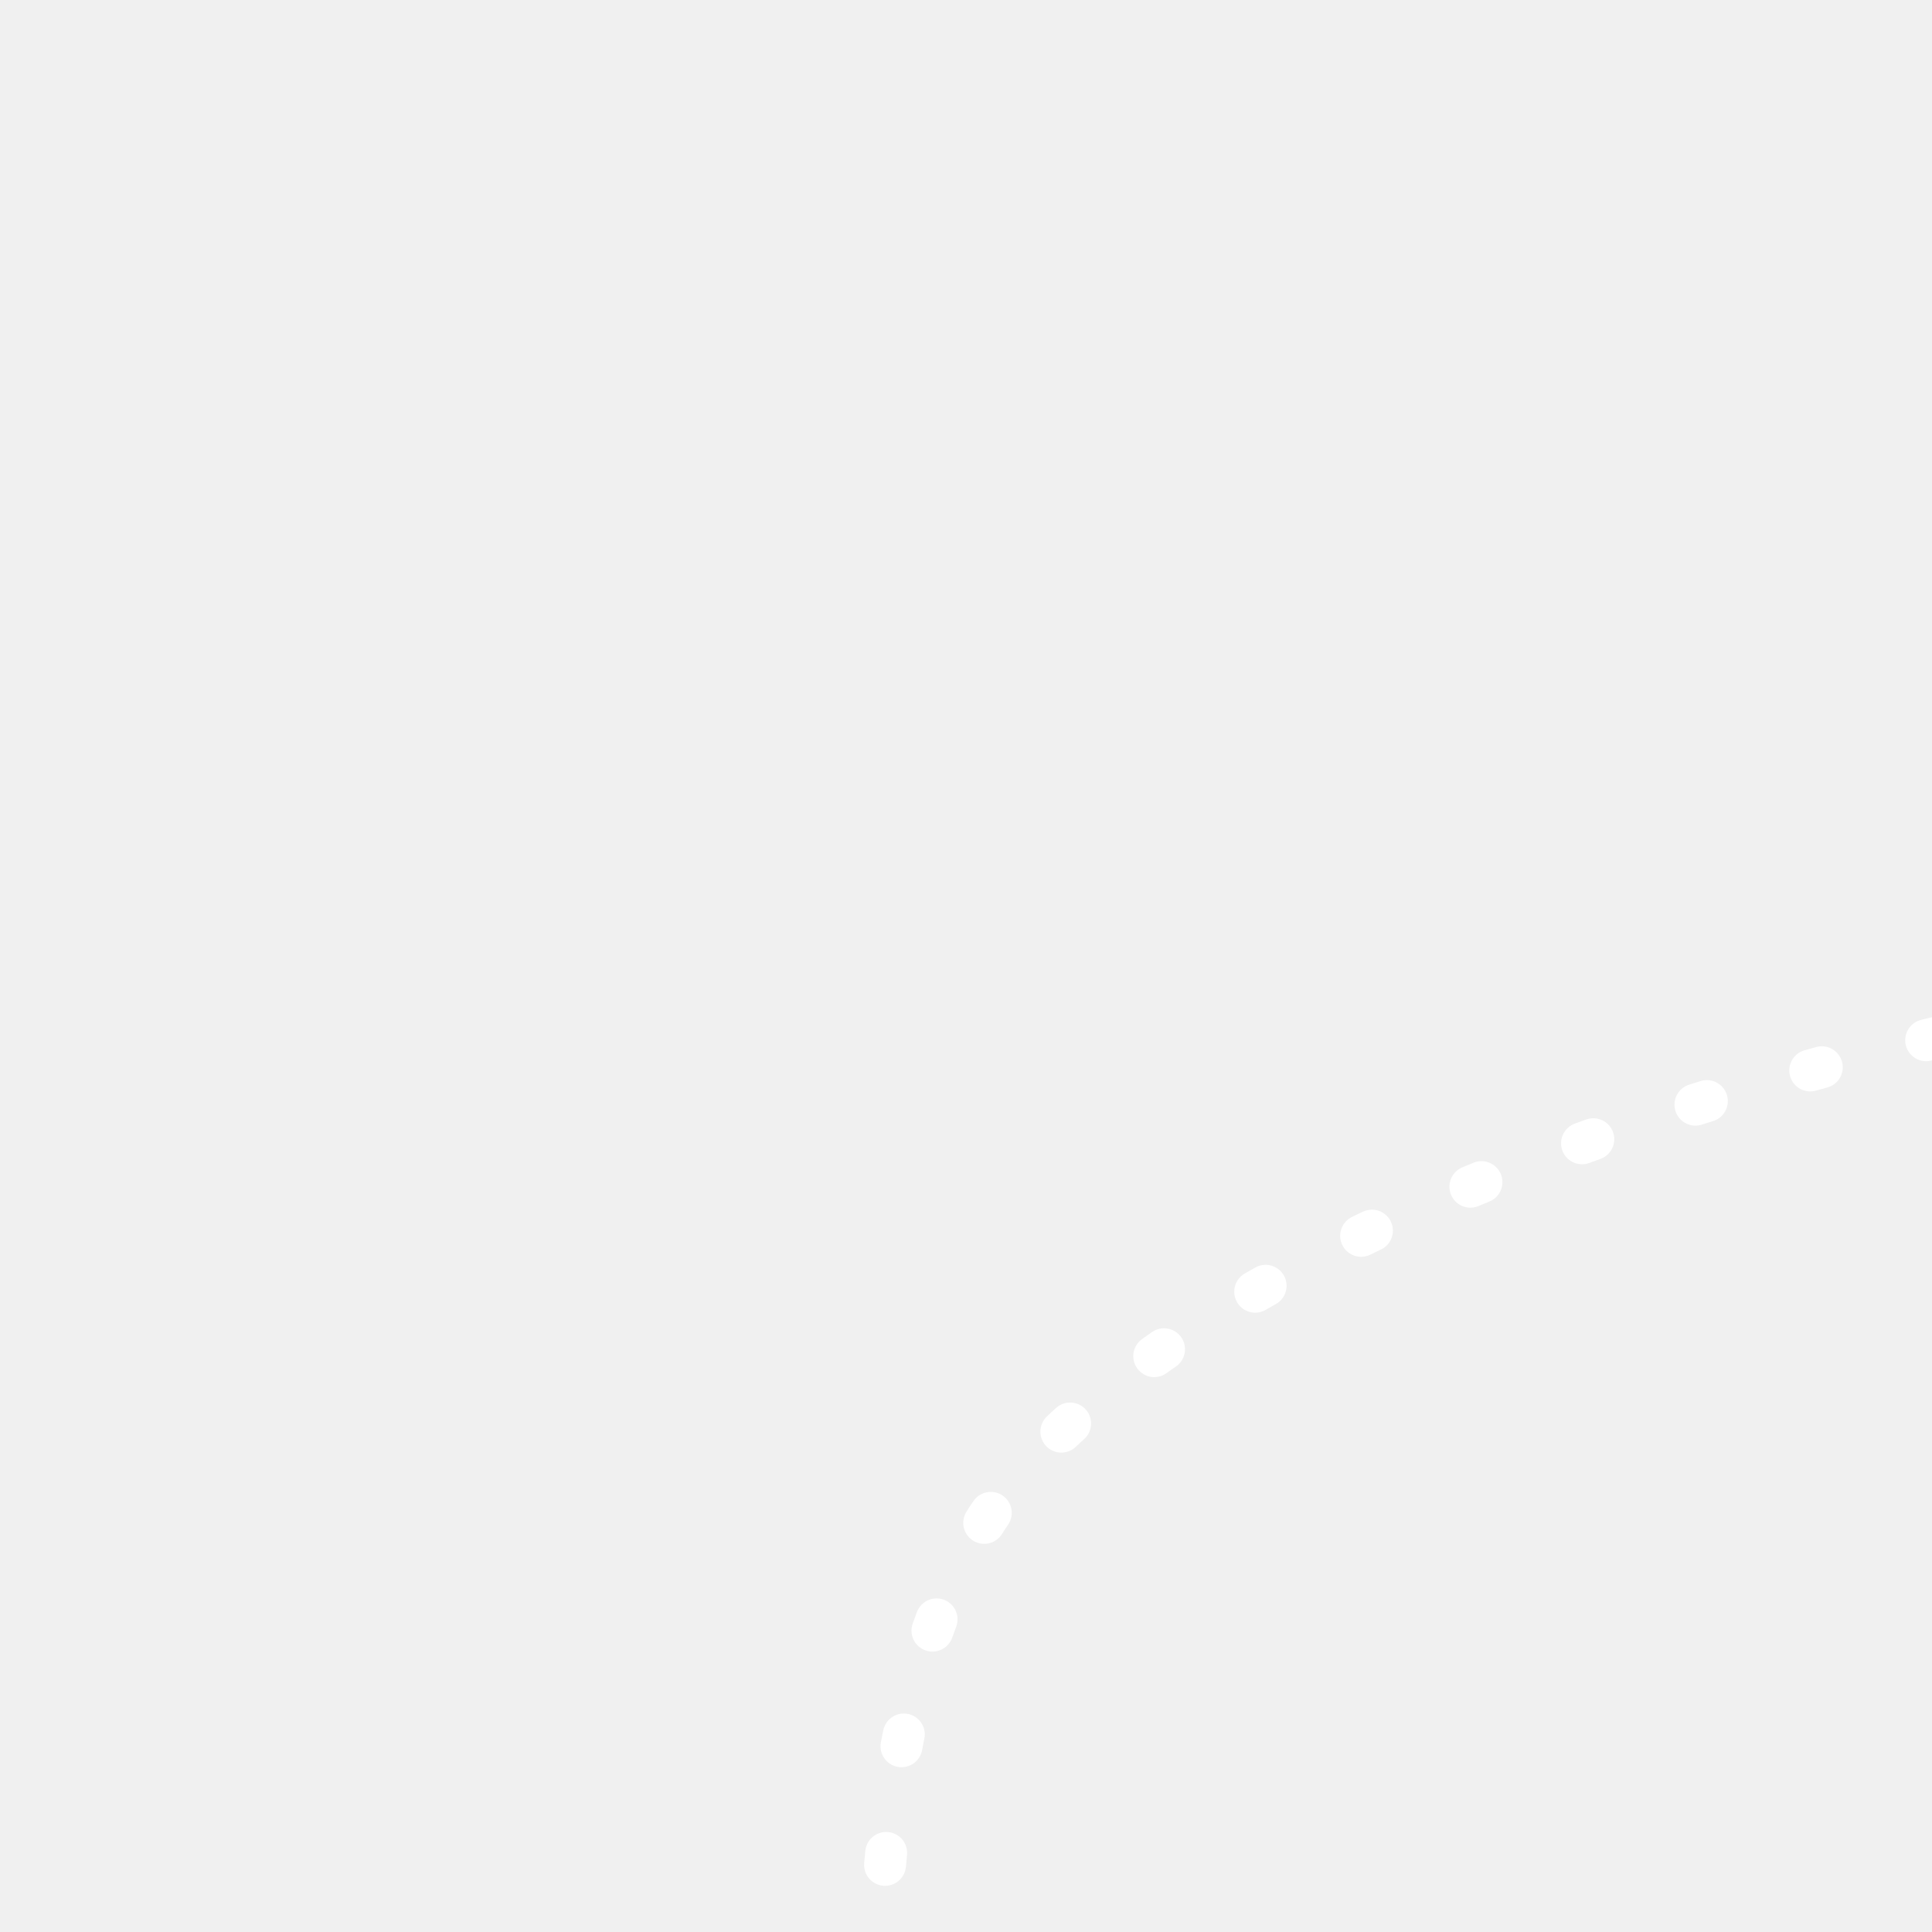
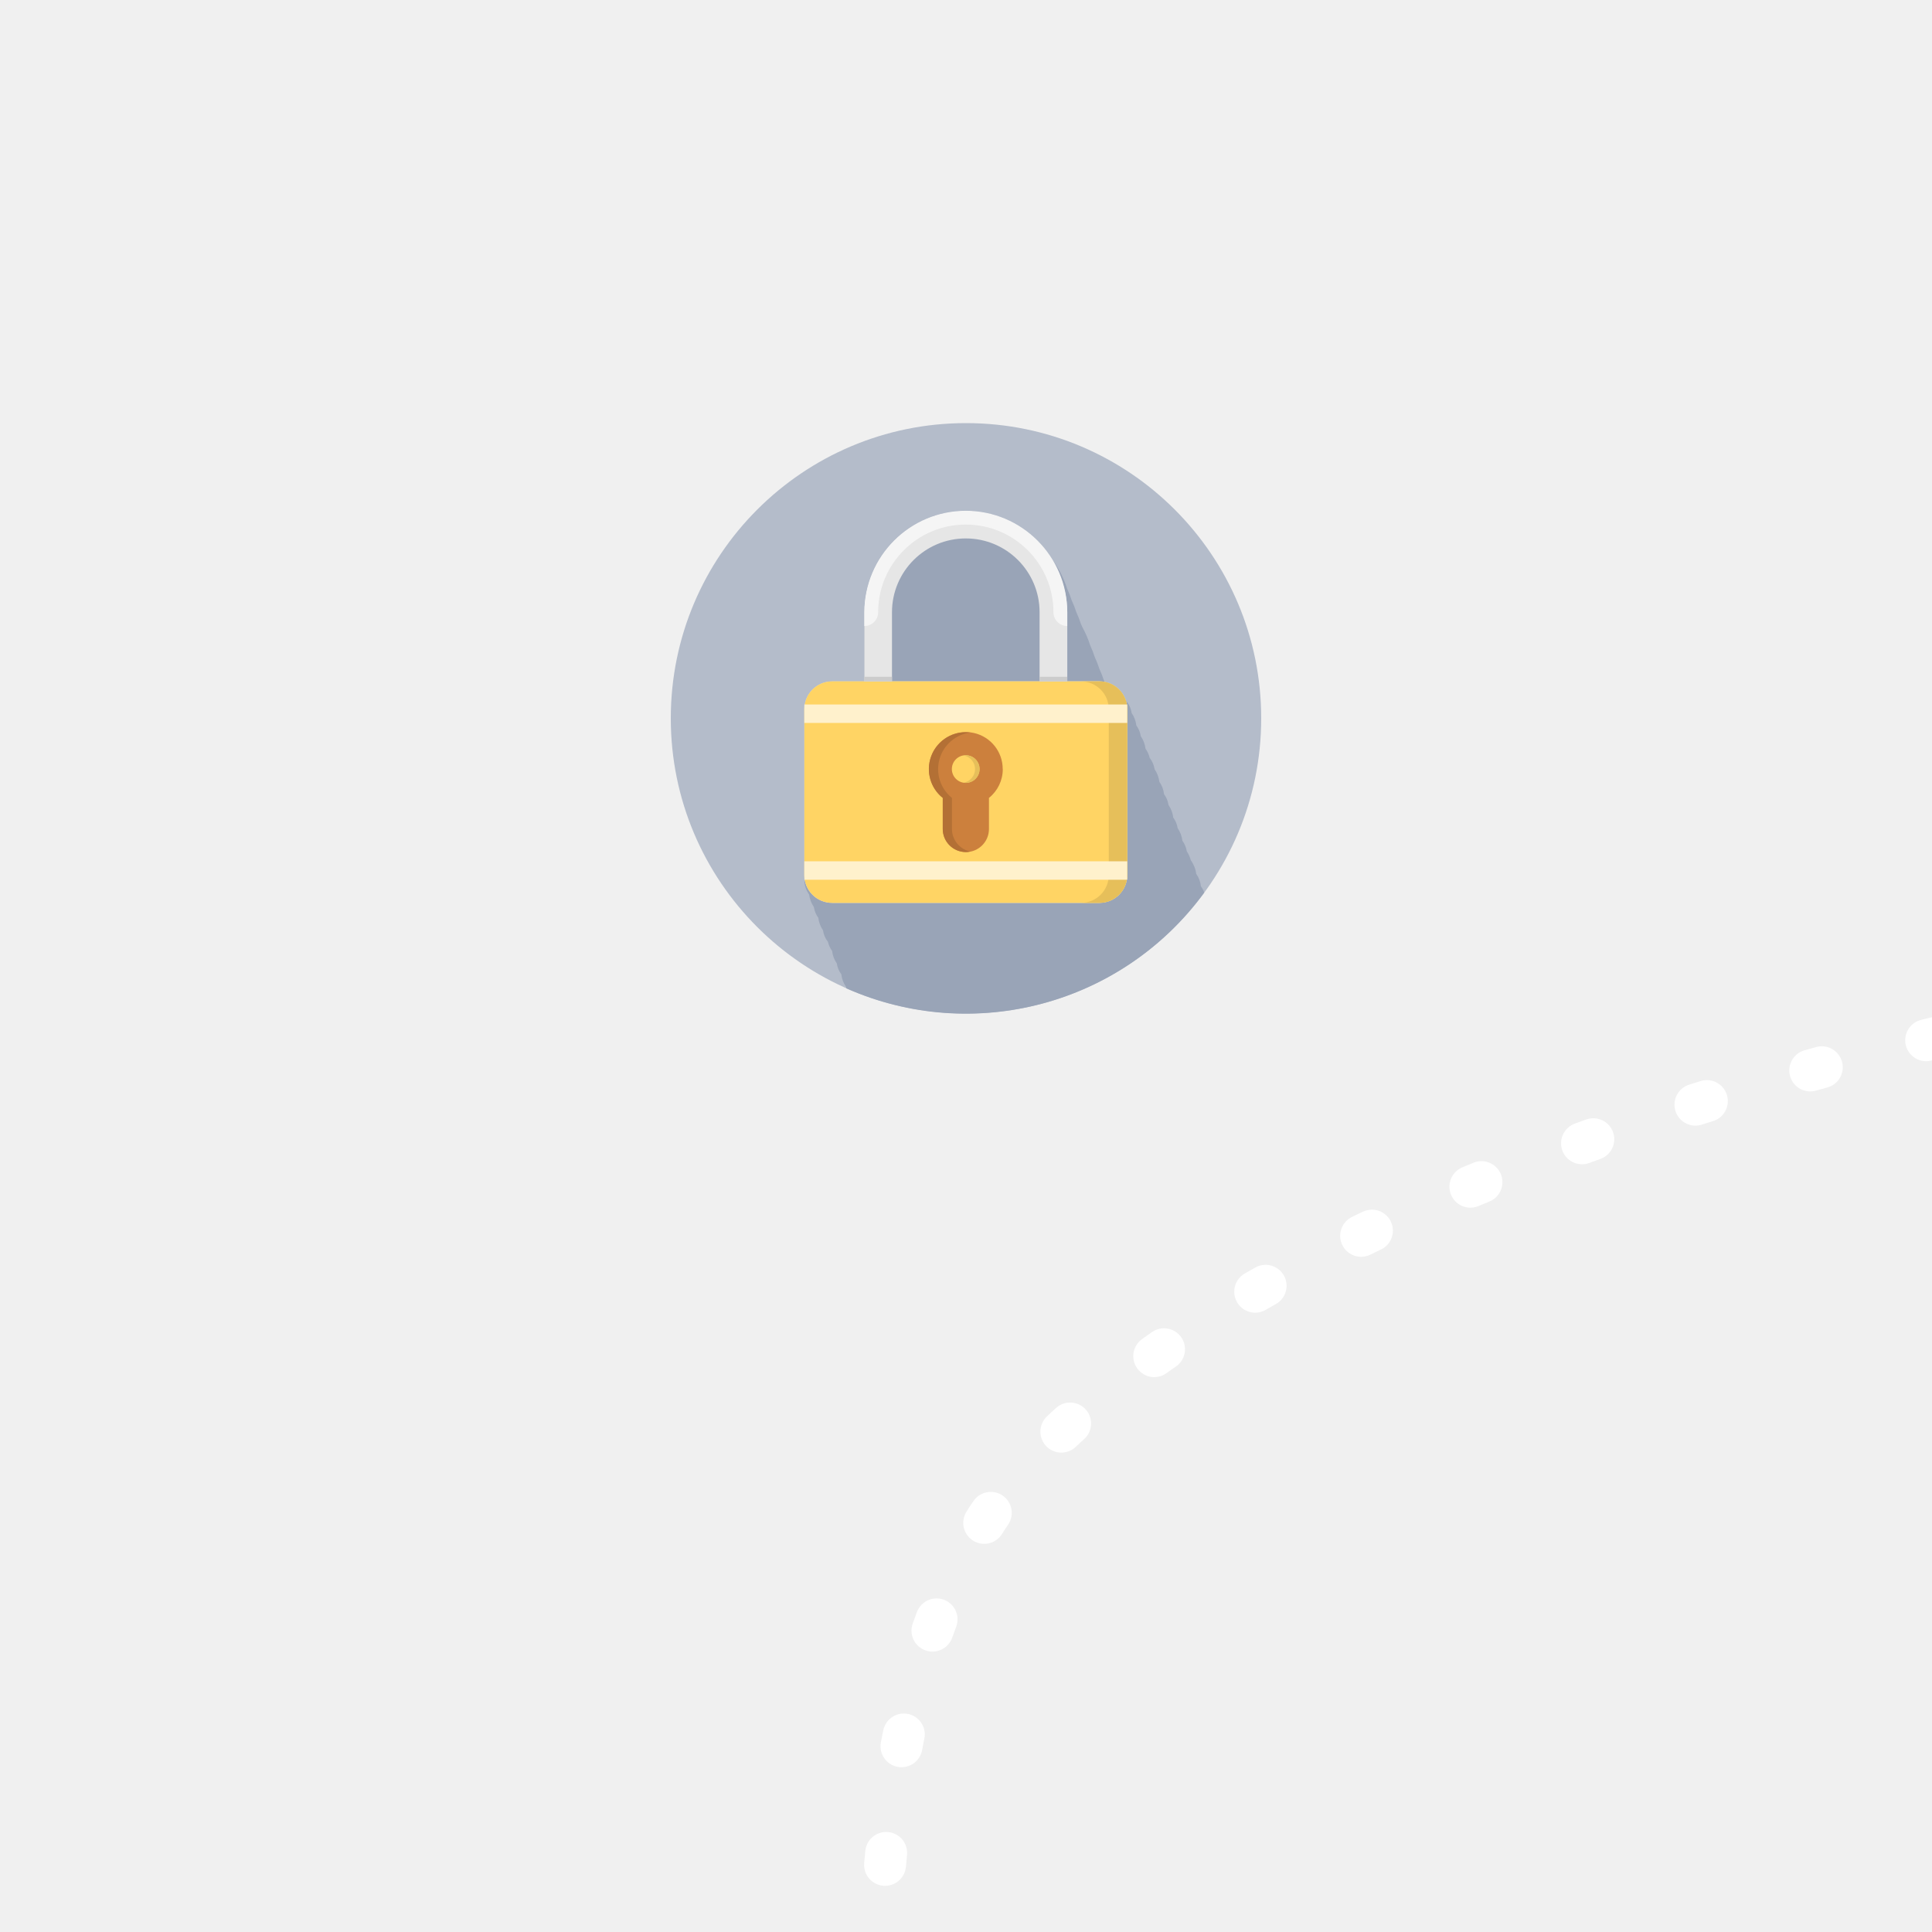
<svg xmlns="http://www.w3.org/2000/svg" width="1000" height="1000" viewBox="0 0 1000 1000">
  <defs>
-     <style>.cls-1{fill:none;stroke:#fff;stroke-linecap:round;stroke-miterlimit:10;stroke-width:21.7px;stroke-dasharray:6.2 55.81;}</style>
+     <style>.cls-1{fill:#b4bcca;}.cls-2{fill:#99a4b7;}.cls-3{fill:#e6e6e6;}.cls-4{fill:#ffd464;}.cls-5{fill:#e6bf5a;}.cls-6{fill:#cc803d;}.cls-7{fill:#b37035;}.cls-8{fill:#f5f5f5;}.cls-9{fill:#fff1cc;}.cls-10{fill:#ccc;}.cls-11{fill:none;stroke:#fff;stroke-linecap:round;stroke-miterlimit:10;stroke-width:21.7px;stroke-dasharray:6.2 55.81;}</style>
  </defs>
+   <g id="bloqueados">
+     <path class="cls-1" d="M652.8,371.8A152.8,152.8,0,1,1,500,219,152.8,152.8,0,0,1,652.8,371.8Zm0,0" />
+     <path class="cls-2" d="M623.31,462a11.85,11.85,0,0,0-1.73-3.28,13.37,13.37,0,0,0-2.42-6.43,15.13,15.13,0,0,0-2.79-7,15.66,15.66,0,0,0-2.08-4.63,13.05,13.05,0,0,0-2.28-5.5,14.59,14.59,0,0,0-2.46-6.51,12.53,12.53,0,0,0-2.3-5.53,14,14,0,0,0-2.44-6.47,11.93,11.93,0,0,0-2.32-5.59,13.36,13.36,0,0,0-2.41-6.42,14.88,14.88,0,0,0-2.46-6.49,13,13,0,0,0-2.56-5.93,13,13,0,0,0-2.14-4.68,14.49,14.49,0,0,0-2.46-6.5,12.41,12.41,0,0,0-2.31-5.56,13.85,13.85,0,0,0-2.43-6.45,12,12,0,0,0-2.95-6.37,14.41,14.41,0,0,0-11.07-9.75l-.27-.59a51.66,51.66,0,0,0-2.39-6.11,51.72,51.72,0,0,0-2.39-6.12,52.14,52.14,0,0,0-2.39-6.11,52.37,52.37,0,0,0-4.05-9.42c-.23-.54-.48-1.06-.72-1.59a51.66,51.66,0,0,0-2.39-6.11,51.77,51.77,0,0,0-2.39-6.12,52.19,52.19,0,0,0-2.39-6.11,52.38,52.38,0,0,0-7.22-14.44,52.51,52.51,0,0,0-97.75,26.68V352.7H430.65A14.37,14.37,0,0,0,416.32,367v88.4A13.11,13.11,0,0,0,418.8,463a14.78,14.78,0,0,0,2.45,6.47,12.83,12.83,0,0,0,2.31,5.6,14.15,14.15,0,0,0,2.42,6.43,12.3,12.3,0,0,0,2.57,6,12.49,12.49,0,0,0,2.16,4.72,13.76,13.76,0,0,0,2.42,6.43,11.86,11.86,0,0,0,2.35,5.64,13.13,13.13,0,0,0,2.4,6.4c0,.29.1.58.16.87A152.75,152.75,0,0,0,623.31,462Zm0,0" />
+     <path class="cls-3" d="M583.45,453a14.37,14.37,0,0,1-14.32,14.32H430.65A14.37,14.37,0,0,1,416.32,453V367a14.37,14.37,0,0,1,14.33-14.32H569.12A14.37,14.37,0,0,1,583.45,367Zm0,0" />
+     <path class="cls-4" d="M583.45,453a14.37,14.37,0,0,1-14.32,14.32H430.65A14.37,14.37,0,0,1,416.32,453V367a14.37,14.37,0,0,1,14.33-14.32H569.12A14.37,14.37,0,0,1,583.45,367Zm0,0" />
+     <path class="cls-5" d="M569.12,352.7h-9.55A14.37,14.37,0,0,1,573.9,367v86a14.37,14.37,0,0,1-14.32,14.32h9.55A14.37,14.37,0,0,0,583.45,453V367a14.37,14.37,0,0,0-14.32-14.32Zm0,0" />
+     <path class="cls-3" d="M461.69,352.7V316.89a38.2,38.2,0,0,1,76.4,0V352.7h14.33V316.89a52.53,52.53,0,0,0-105.05,0V352.7Zm0,0" />
+     <path class="cls-6" d="M519,398.06a19.1,19.1,0,1,0-31,14.9V429.1a11.94,11.94,0,0,0,23.88,0V413a19.05,19.05,0,0,0,7.16-14.9Zm0,0" />
+     <path class="cls-7" d="M492.73,429.1V413a19.08,19.08,0,0,1,9.55-33.83,19.5,19.5,0,0,0-2.39-.16,19.09,19.09,0,0,0-11.94,34V429.1A11.94,11.94,0,0,0,499.89,441a11.69,11.69,0,0,0,2.39-.25,11.93,11.93,0,0,1-9.55-11.69Zm0,0" />
+     <path class="cls-8" d="M499.89,264.36a52.58,52.58,0,0,0-52.52,52.52v7.16a7.16,7.16,0,0,0,7.16-7.16,45.36,45.36,0,1,1,90.73,0,7.16,7.16,0,0,0,7.16,7.16v-7.16a52.58,52.58,0,0,0-52.53-52.52Zm0,0" />
+     <path class="cls-4" d="M507,398.06a7.16,7.16,0,1,1-7.16-7.16,7.16,7.16,0,0,1,7.16,7.16Zm0,0" />
+     <path class="cls-5" d="M499.89,390.9a7.3,7.3,0,0,0-1.19.12,7.14,7.14,0,0,1,0,14.09,7.65,7.65,0,0,0,1.19.12,7.16,7.16,0,1,0,0-14.33Zm0,0" />
+     <rect class="cls-9" x="416.32" y="364.64" width="167.13" height="9.55" />
+     <rect class="cls-9" x="416.32" y="445.81" width="167.13" height="9.55" />
+     <rect class="cls-10" x="447.36" y="350.31" width="14.32" height="2.39" />
+     <rect class="cls-10" x="538.09" y="350.31" width="14.32" height="2.39" />
+   </g>
  <g id="camino_bloqueado" data-name="camino bloqueado">
-     <path class="cls-1" d="M1003,536.95C813.24,582.4,624.58,658.67,533.1,757.36c-51.16,55.2-71.92,139.63-77.17,238.28" />
+     <path class="cls-11" d="M1003,536.95C813.24,582.4,624.58,658.67,533.1,757.36c-51.16,55.2-71.92,139.63-77.17,238.28" />
  </g>
</svg>
